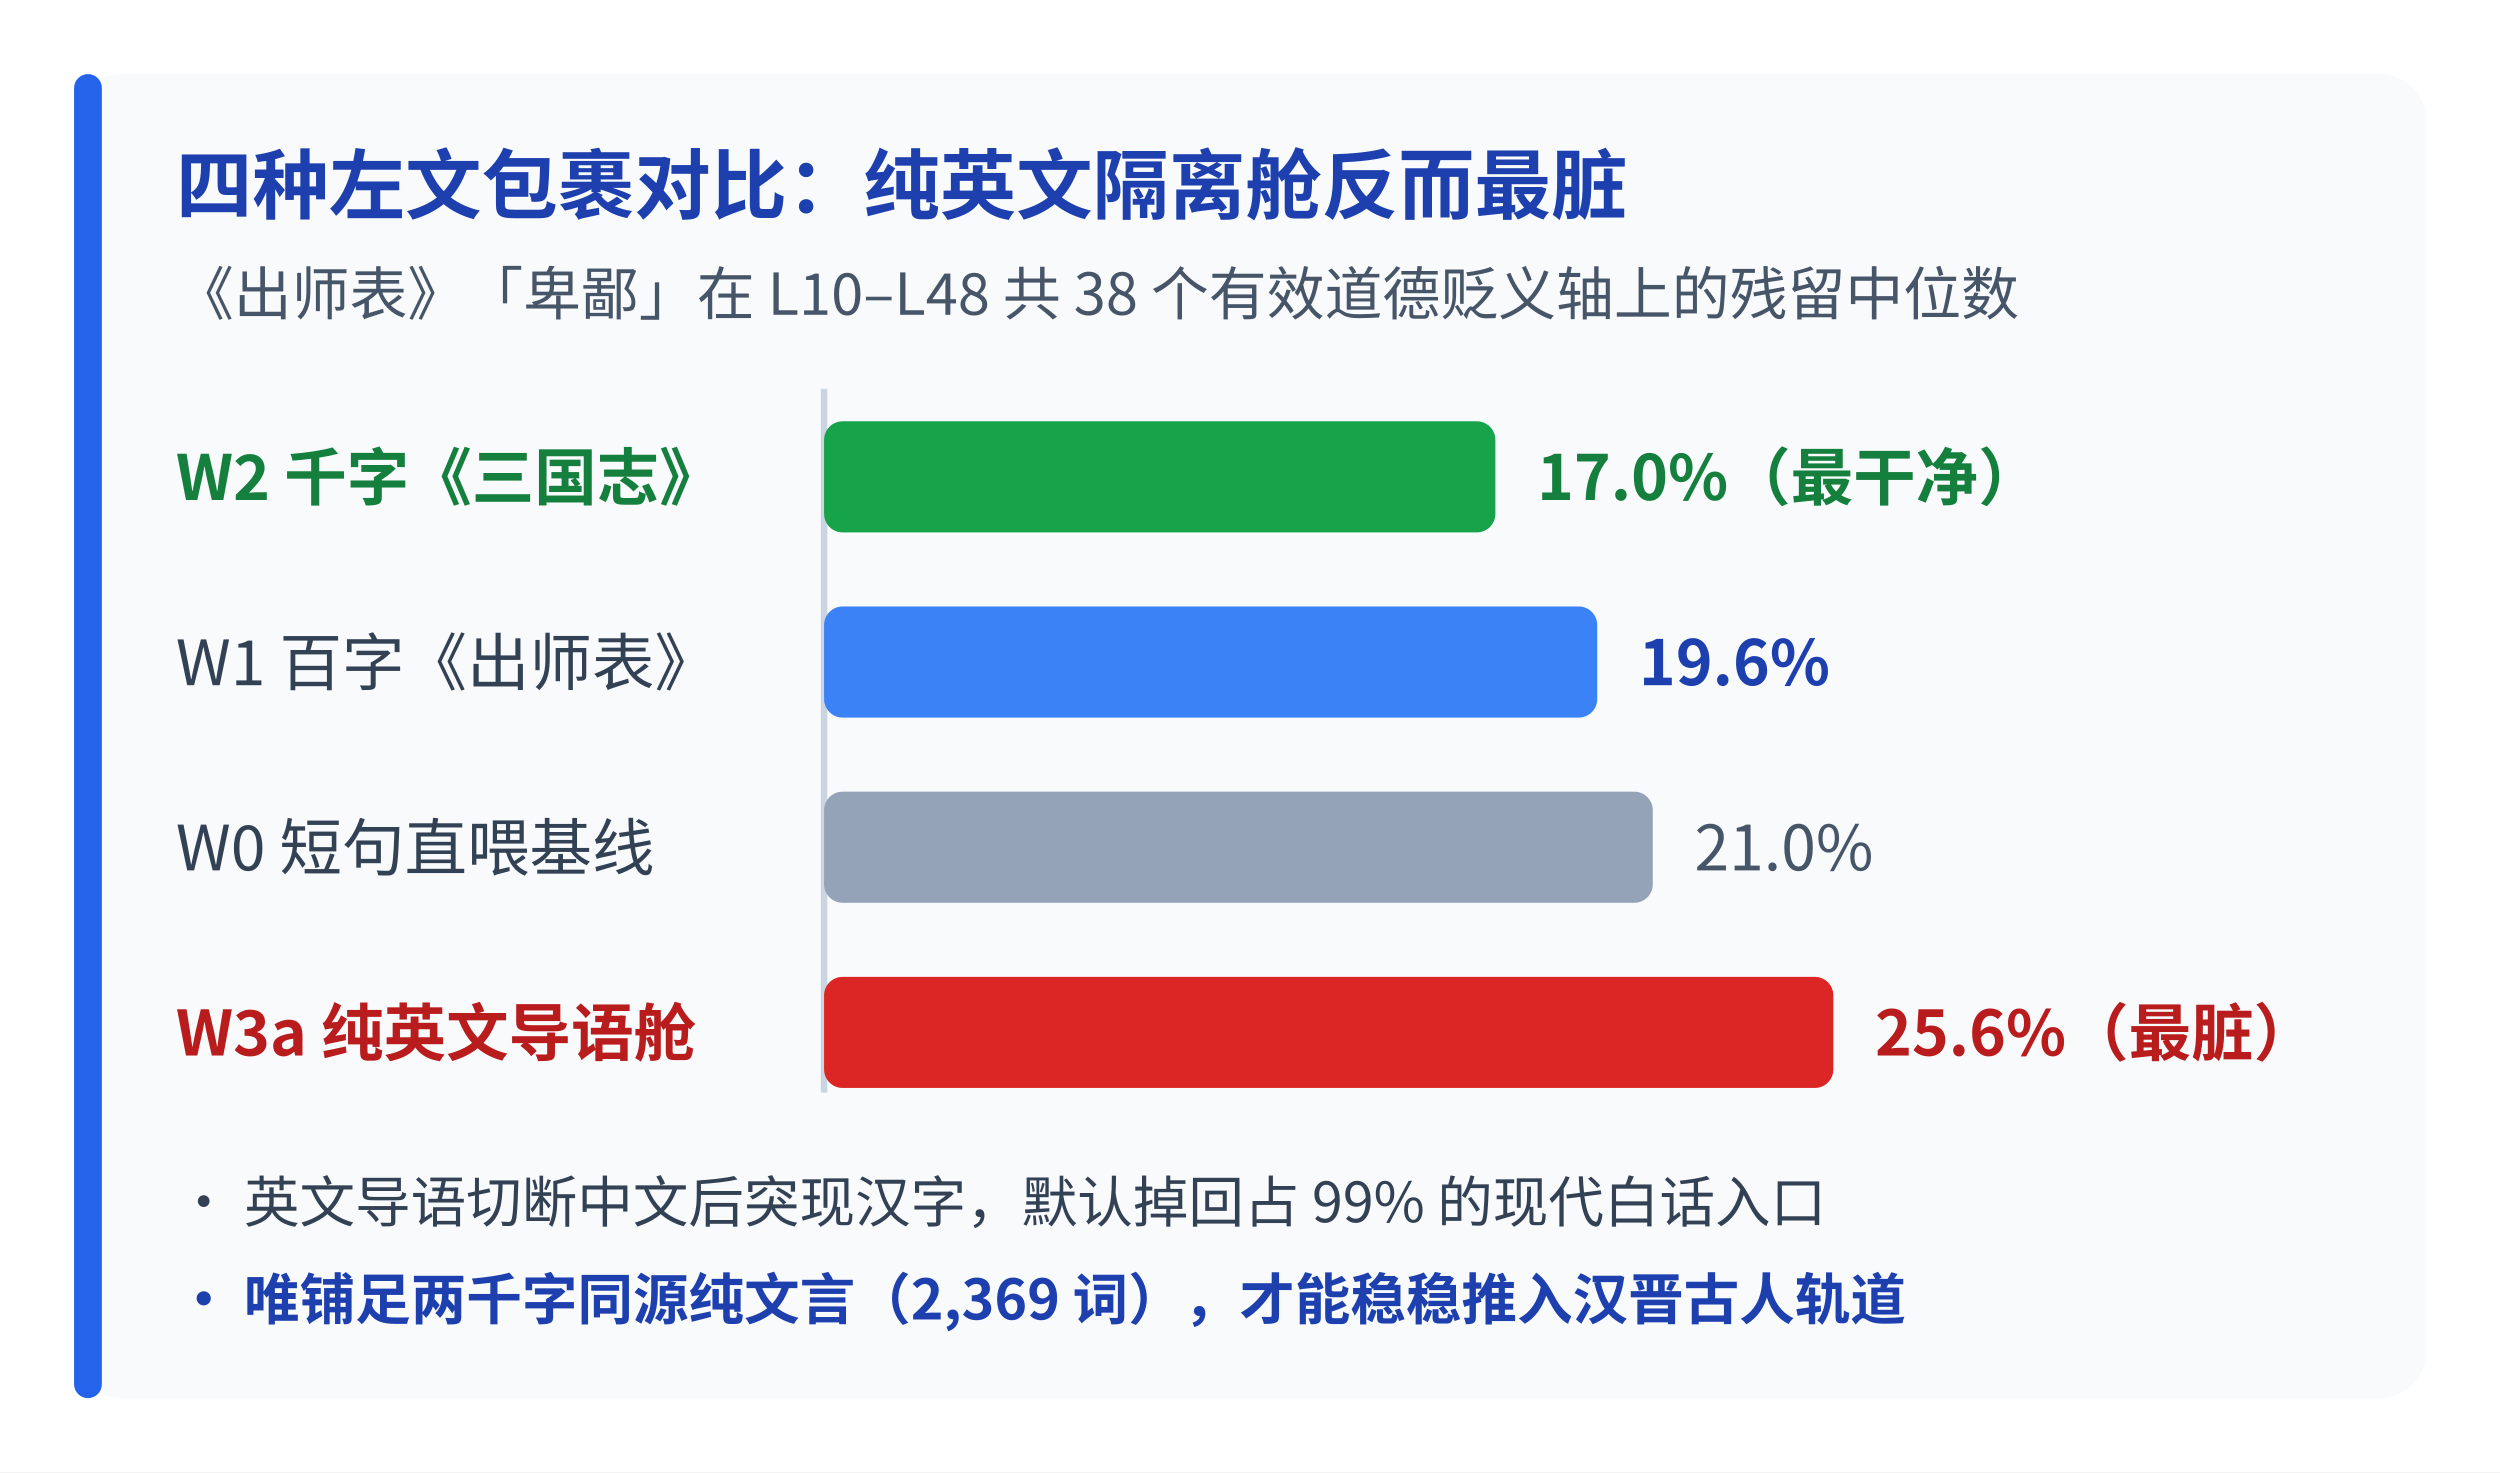
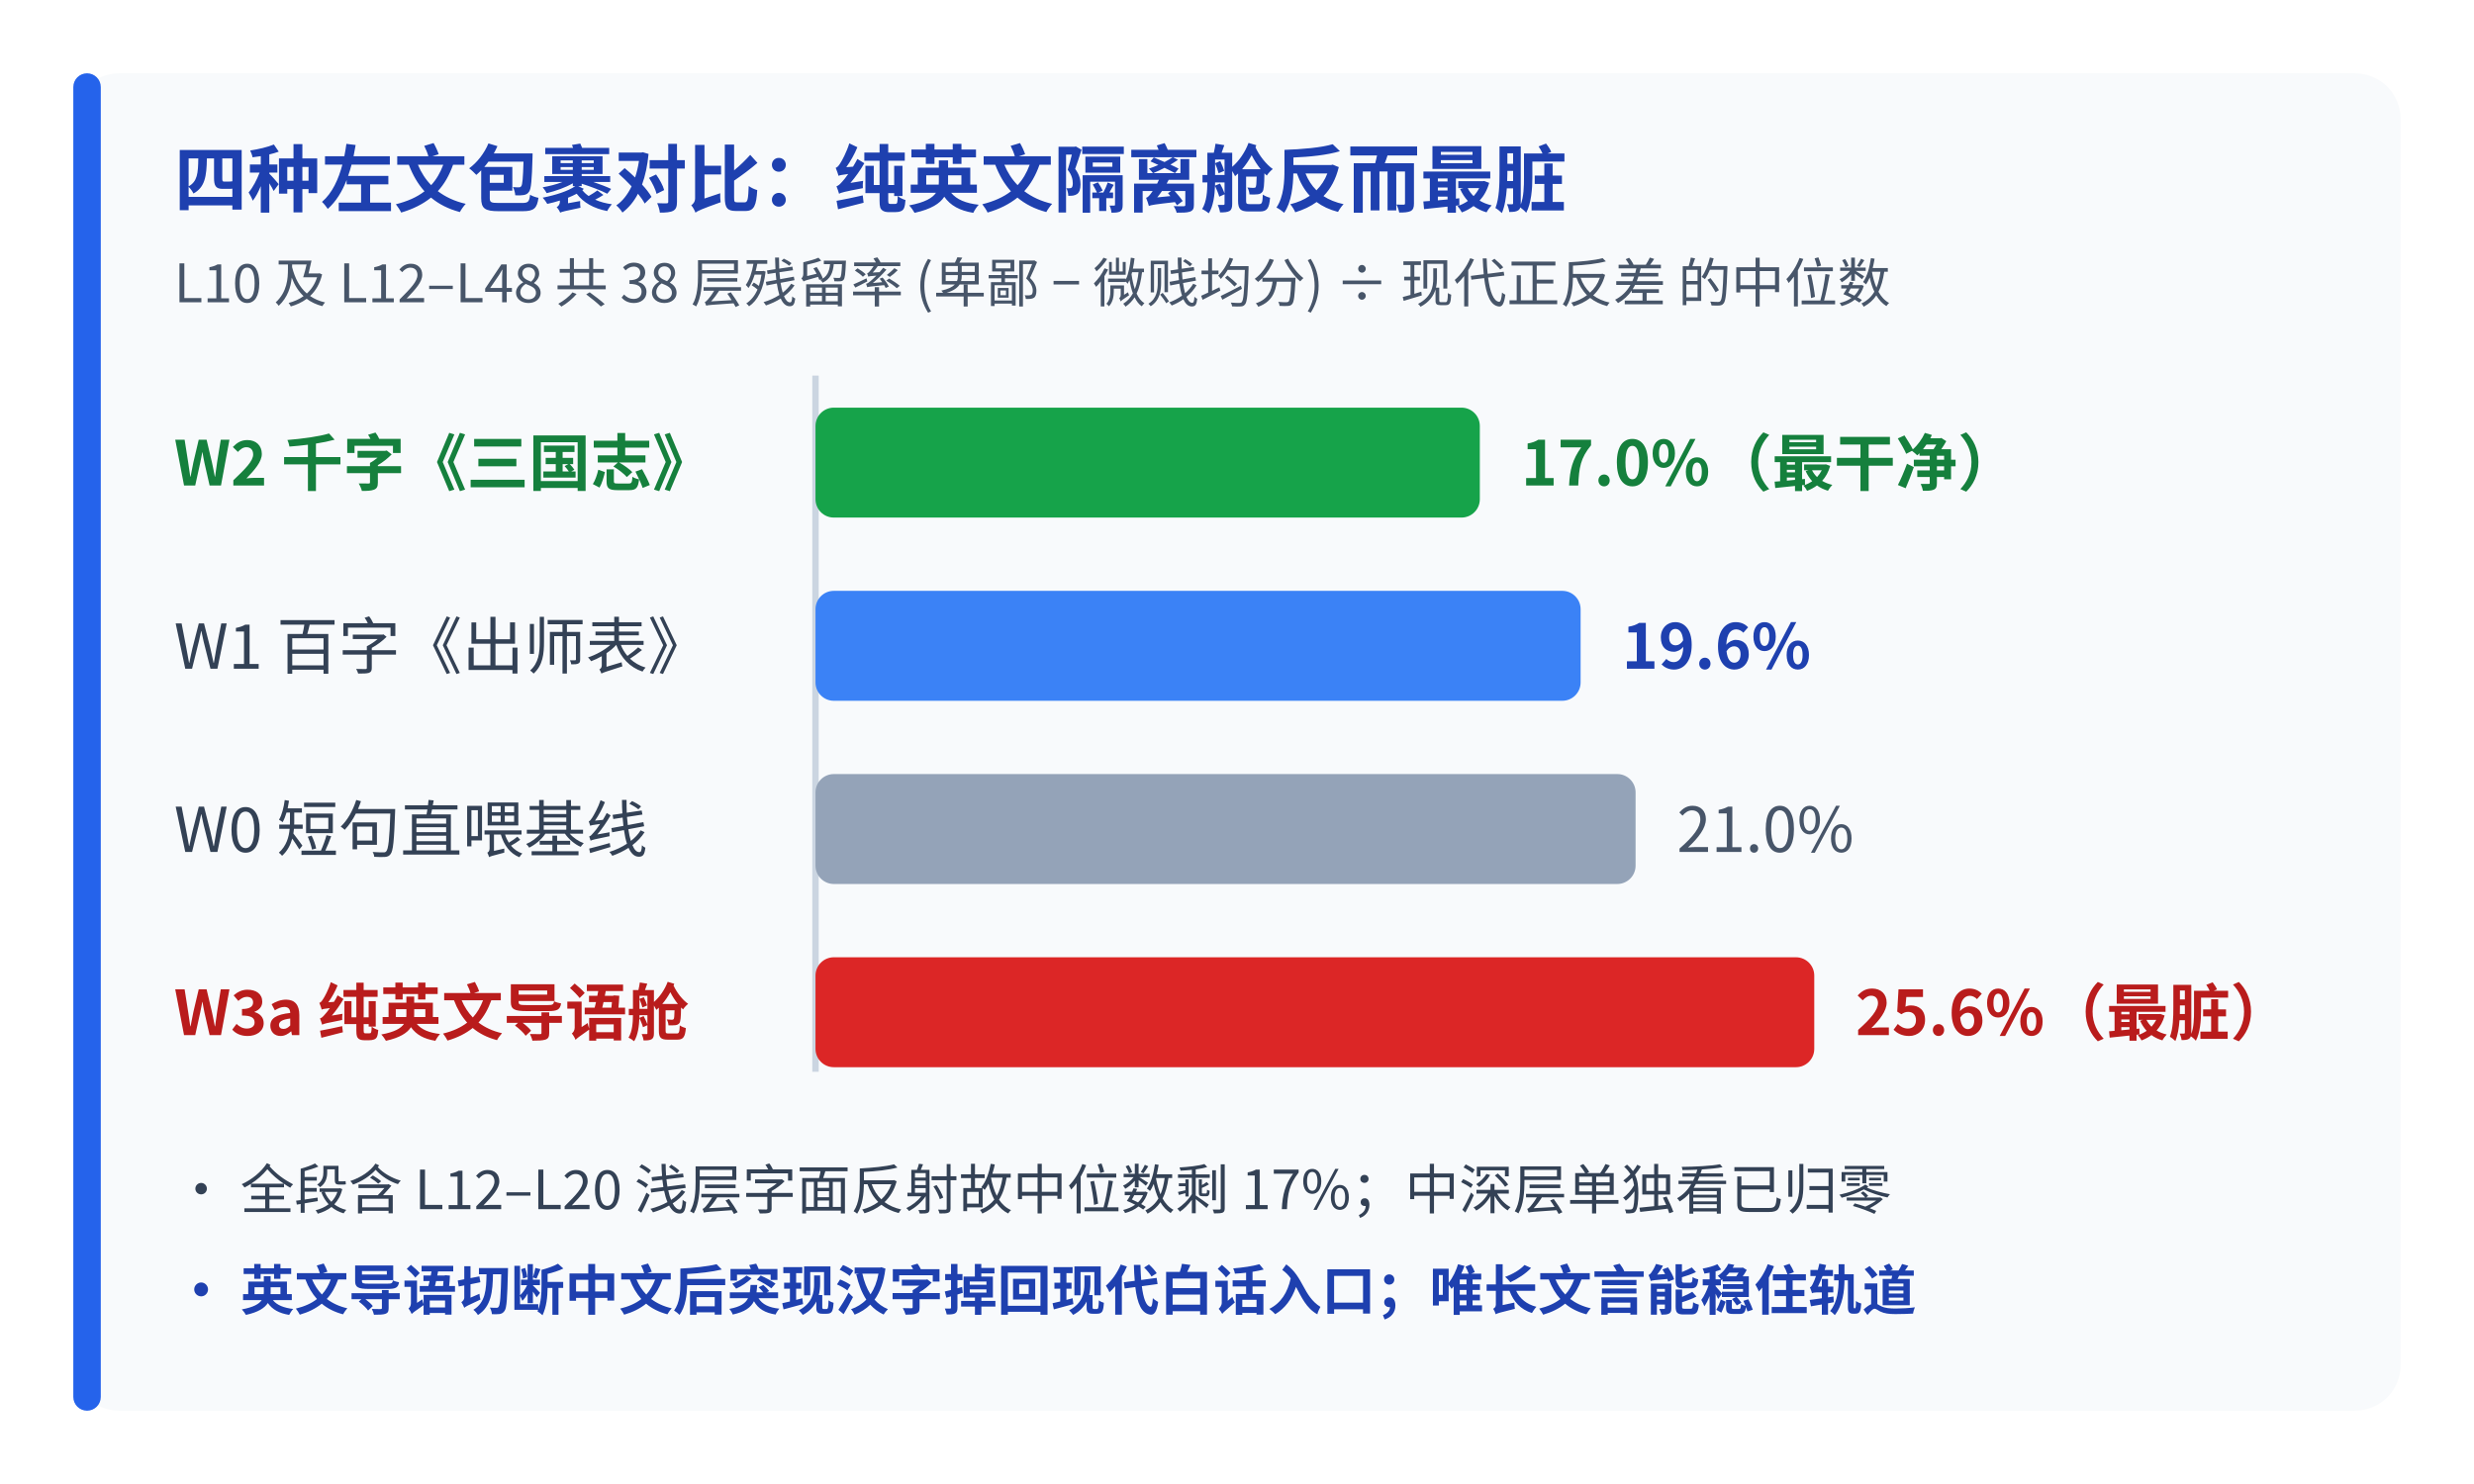
- <svg xmlns="http://www.w3.org/2000/svg" viewBox="0 0 540 318" width="540" height="318" font-family="'WenQuanYi Micro Hei','Noto Sans CJK SC',sans-serif" style="background-color:#ffffff;">
-   <rect width="540" height="318" fill="#ffffff" />
-   <rect x="16" y="16" width="508" height="286" rx="10" fill="#f8fafc" />
-   <rect x="16" y="16" width="6" height="286" rx="3" fill="#2563eb" />
-   <text x="38" y="46" font-size="16.5" font-weight="bold" fill="#1e40af">四种左文包裹对比：纯英文隔离舱反而最脏</text>
-   <text x="38" y="68" font-size="12.5" fill="#475569">《出师表》「卑鄙」在 L10–L48 共 38 个有效道德贬义轴上的残留中位数</text>
-   <line x1="178" y1="84" x2="178" y2="236" stroke="#cbd5e1" stroke-width="1.4" />
-   <text x="38" y="108" font-size="13.5" font-weight="bold" fill="#15803d">W2 千字《三国志》</text>
-   <rect x="178" y="91" width="145" height="24" rx="4" fill="#16a34a" />
-   <text x="332" y="108" font-size="13.5" font-weight="bold" fill="#15803d">17.0%（最干净）</text>
-   <text x="38" y="148" font-size="13.5" fill="#334155">W1 百字《出师表》</text>
-   <rect x="178" y="131" width="167" height="24" rx="4" fill="#3b82f6" />
-   <text x="354" y="148" font-size="13.5" font-weight="bold" fill="#1e40af">19.6%</text>
-   <text x="38" y="188" font-size="13.5" fill="#334155">W0 短句直喂基线</text>
-   <rect x="178" y="171" width="179" height="24" rx="4" fill="#94a3b8" />
-   <text x="366" y="188" font-size="13.5" fill="#475569">21.0%</text>
-   <text x="38" y="228" font-size="13.5" font-weight="bold" fill="#b91c1c">W3a 纯英文导语舱</text>
-   <rect x="178" y="211" width="218" height="24" rx="4" fill="#dc2626" />
-   <text x="405" y="228" font-size="13.5" font-weight="bold" fill="#b91c1c">25.6%（最脏）</text>
-   <text x="38" y="264" font-size="12" fill="#334155">• 英文导语切断中文后突现汉字，默认掉回占 99% 的现代白话入口</text>
-   <text x="38" y="285" font-size="12" font-weight="bold" fill="#1e40af">• 唯铺足两千字同源纯文言（2,369 词），才能稳稳推入汉晋古人轨道</text>
+ <svg xmlns="http://www.w3.org/2000/svg" viewBox="0 0 540 324" width="540" height="324" font-family="'WenQuanYi Micro Hei','Noto Sans CJK SC',sans-serif" style="background-color:#ffffff;">
+   <rect width="540" height="324" fill="#ffffff" />
+   <rect x="16" y="16" width="508" height="292" rx="10" fill="#f8fafc" />
+   <rect x="16" y="16" width="6" height="292" rx="3" fill="#2563eb" />
+   <text x="38" y="45" font-size="16" font-weight="bold" fill="#1e40af">四种左文包裹对比：纯英文隔离舱反而最脏</text>
+   <text x="38" y="66" font-size="11.6" fill="#475569">L10 及 L12–L48 共 38 层残留率 (卑鄙 − 微贱均分) ÷ 现代正反差 的中位数</text>
+   <line x1="178" y1="82" x2="178" y2="234" stroke="#cbd5e1" stroke-width="1.4" />
+   <text x="38" y="106" font-size="13.5" font-weight="bold" fill="#15803d">W2 千字《三国志》</text>
+   <rect x="178" y="89" width="145" height="24" rx="4" fill="#16a34a" />
+   <text x="332" y="106" font-size="13.5" font-weight="bold" fill="#15803d">17.0%（最干净）</text>
+   <text x="38" y="146" font-size="13.5" fill="#334155">W1 百字《出师表》</text>
+   <rect x="178" y="129" width="167" height="24" rx="4" fill="#3b82f6" />
+   <text x="354" y="146" font-size="13.5" font-weight="bold" fill="#1e40af">19.6%</text>
+   <text x="38" y="186" font-size="13.5" fill="#334155">W0 短句直喂基线</text>
+   <rect x="178" y="169" width="179" height="24" rx="4" fill="#94a3b8" />
+   <text x="366" y="186" font-size="13.5" fill="#475569">21.0%</text>
+   <text x="38" y="226" font-size="13.5" font-weight="bold" fill="#b91c1c">W3a 纯英文导语舱</text>
+   <rect x="178" y="209" width="218" height="24" rx="4" fill="#dc2626" />
+   <text x="405" y="226" font-size="13.5" font-weight="bold" fill="#b91c1c">25.6%（最脏）</text>
+   <text x="38" y="264" font-size="11.8" fill="#334155">• 全段含 L12–L20 浅层字面反射故中位数剩 17%；中深层单独看已归零</text>
+   <text x="38" y="286" font-size="11.8" font-weight="bold" fill="#1e40af">• 英文导语切断中文后突现汉字掉回现代白话入口；唯长文言能稳住轨道</text>
</svg>
